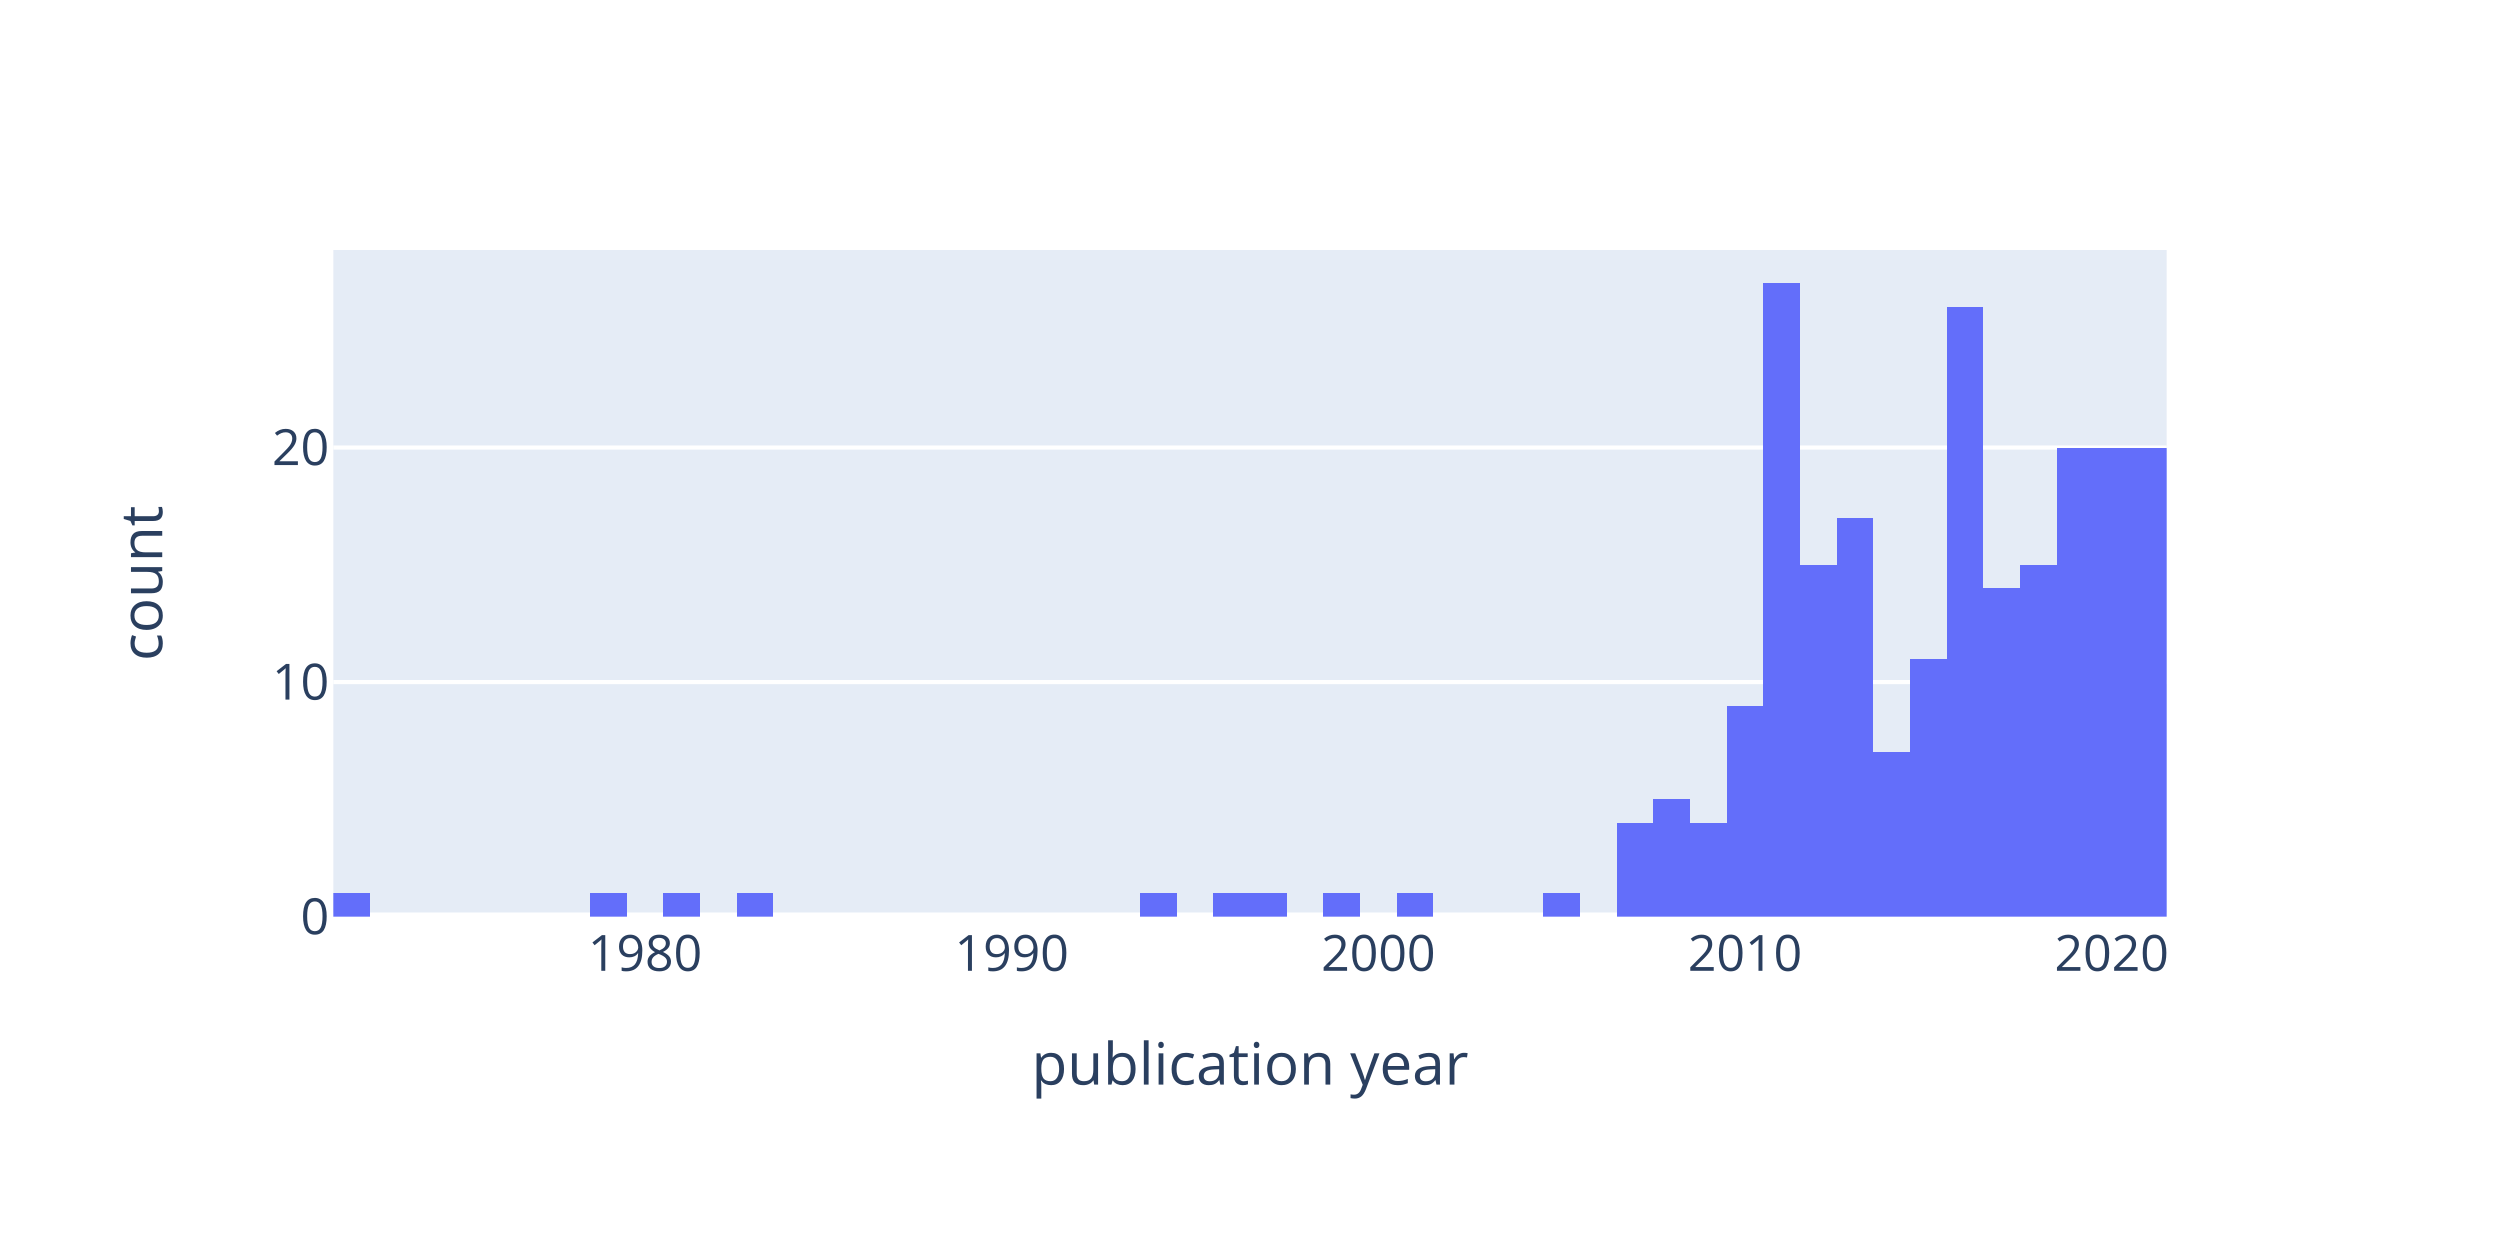
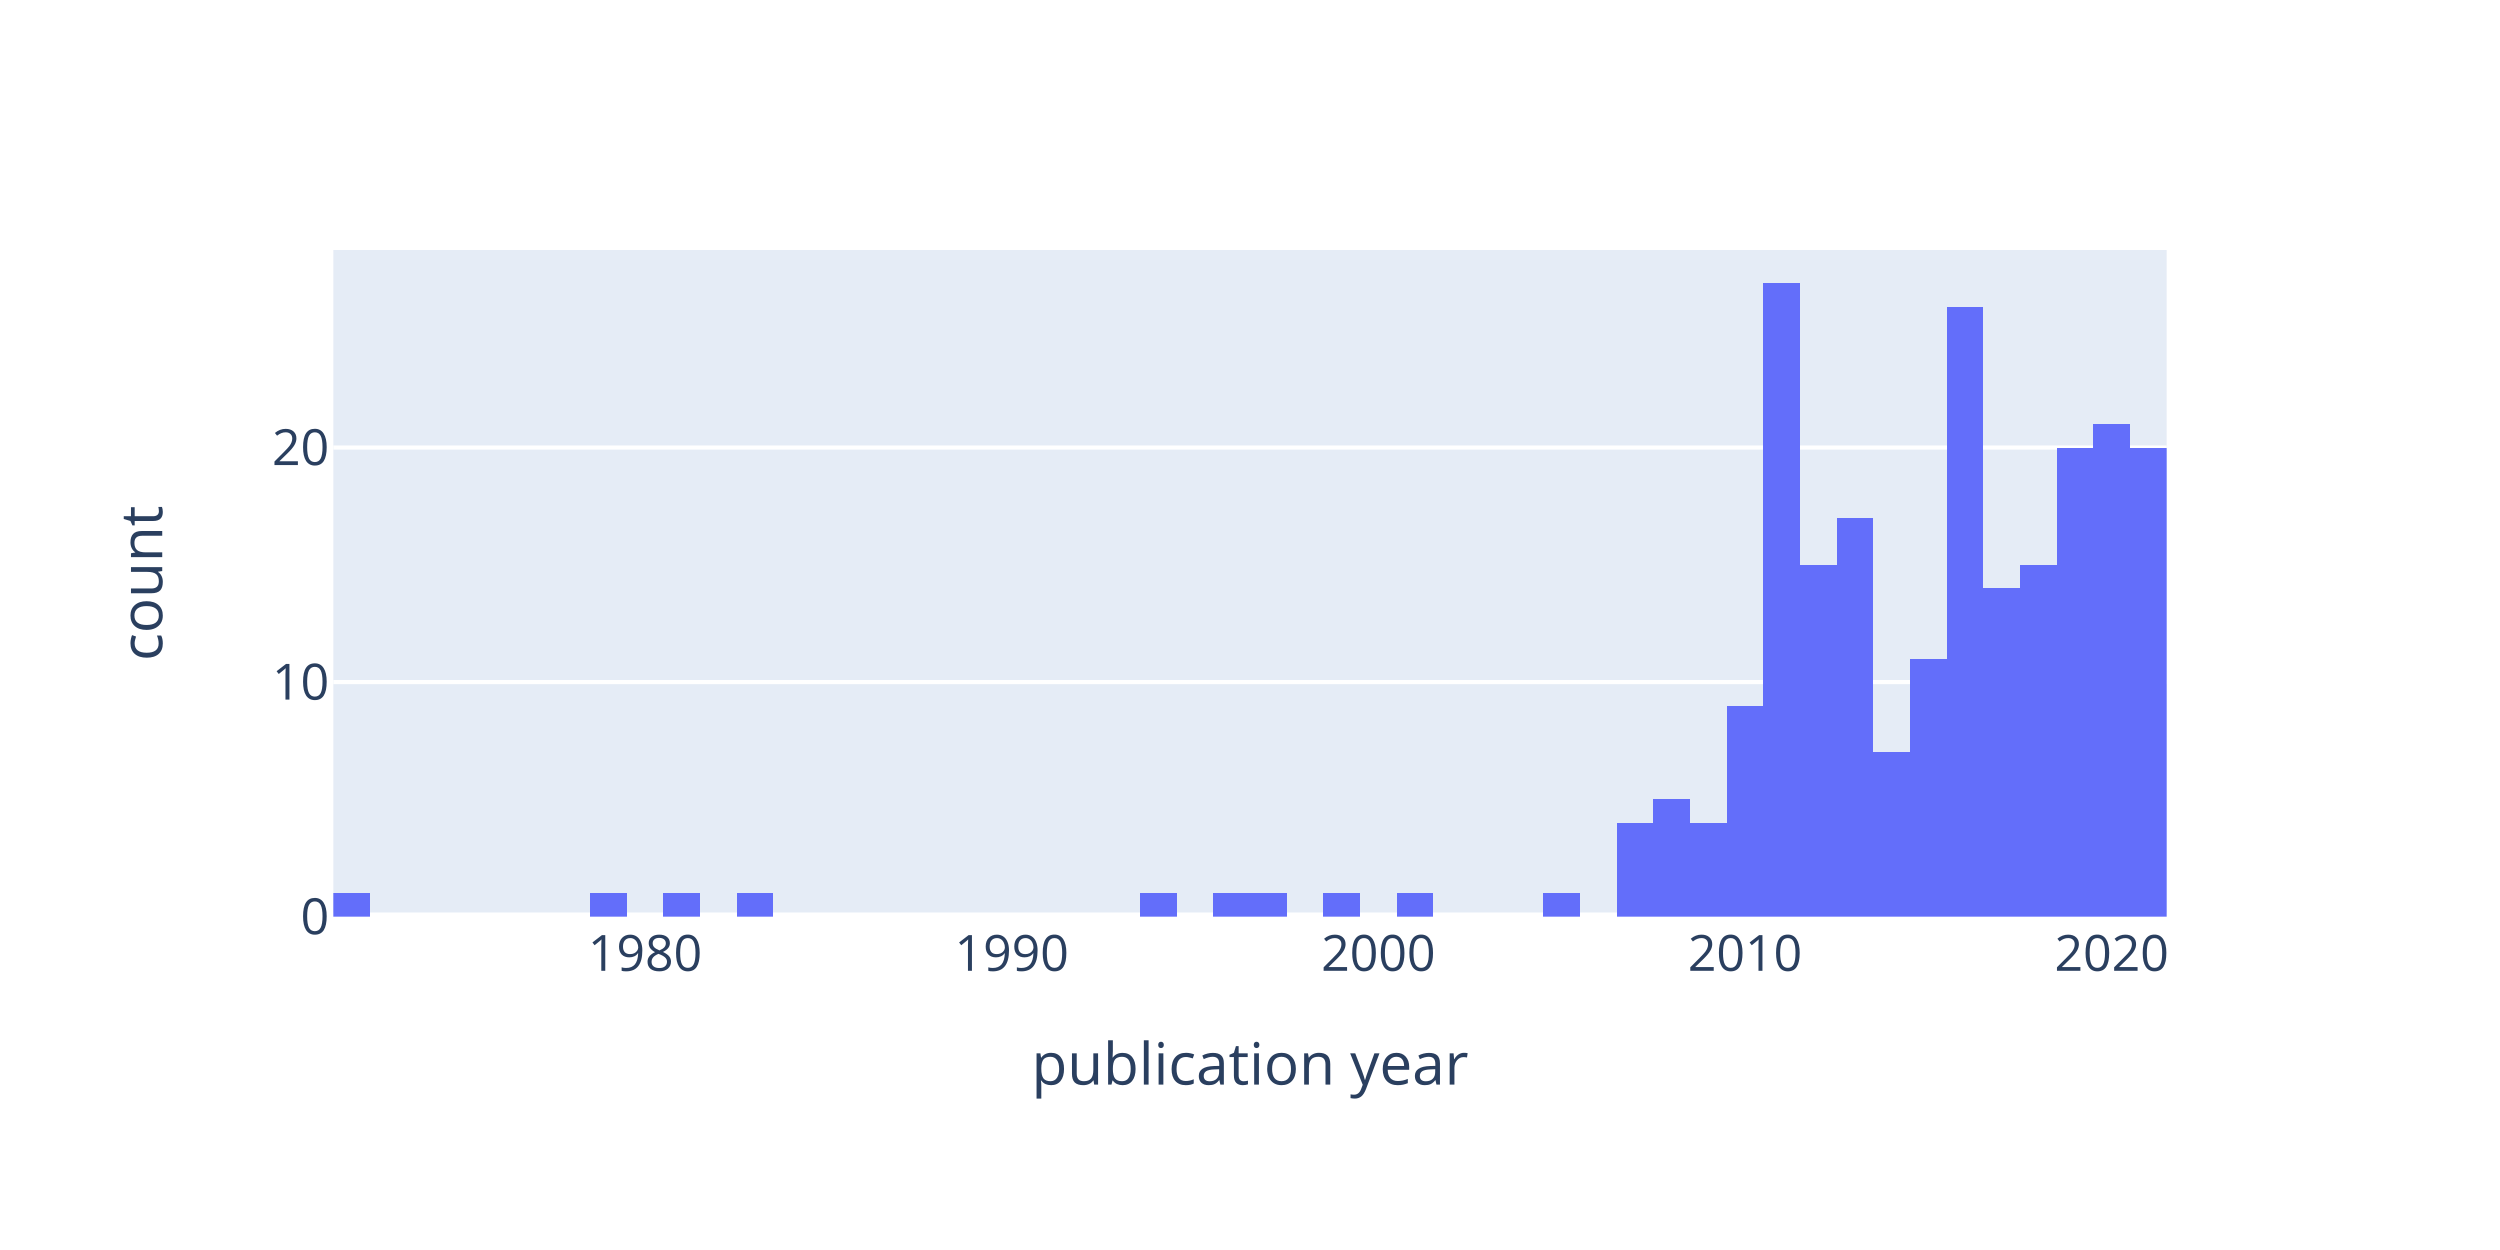
<svg xmlns="http://www.w3.org/2000/svg" class="main-svg" width="600" height="300" style="" viewBox="0 0 600 300">
  <rect x="0" y="0" width="600" height="300" style="fill: rgb(255, 255, 255); fill-opacity: 1;" />
-   <defs id="defs-84423a">
+   <defs id="defs-2440ab">
    <g class="clips">
-       <clipPath id="clip84423axyplot" class="plotclip">
+       <clipPath id="clip2440abxyplot" class="plotclip">
        <rect width="440" height="160" />
      </clipPath>
-       <clipPath class="axesclip" id="clip84423ax">
+       <clipPath class="axesclip" id="clip2440abx">
        <rect x="80" y="0" width="440" height="300" />
      </clipPath>
-       <clipPath class="axesclip" id="clip84423ay">
+       <clipPath class="axesclip" id="clip2440aby">
        <rect x="0" y="60" width="600" height="160" />
      </clipPath>
-       <clipPath class="axesclip" id="clip84423axy">
+       <clipPath class="axesclip" id="clip2440abxy">
        <rect x="80" y="60" width="440" height="160" />
      </clipPath>
    </g>
    <g class="gradients" />
    <g class="patterns" />
  </defs>
  <g class="bglayer">
    <rect class="bg" x="80" y="60" width="440" height="160" style="fill: rgb(229, 236, 246); fill-opacity: 1; stroke-width: 0;" />
  </g>
  <g class="layer-below">
    <g class="imagelayer" />
    <g class="shapelayer" />
  </g>
  <g class="cartesianlayer">
    <g class="subplot xy">
      <g class="layer-subplot">
        <g class="shapelayer" />
        <g class="imagelayer" />
      </g>
      <g class="gridlayer">
        <g class="x" />
        <g class="y">
          <path class="ygrid crisp" transform="translate(0,163.7)" d="M80,0h440" style="stroke: rgb(255, 255, 255); stroke-opacity: 1; stroke-width: 1px;" />
          <path class="ygrid crisp" transform="translate(0,107.41)" d="M80,0h440" style="stroke: rgb(255, 255, 255); stroke-opacity: 1; stroke-width: 1px;" />
        </g>
      </g>
      <g class="zerolinelayer">
        <path class="yzl zl crisp" transform="translate(0,220)" d="M80,0h440" style="stroke: rgb(255, 255, 255); stroke-opacity: 1; stroke-width: 2px;" />
      </g>
      <path class="xlines-below" />
      <path class="ylines-below" />
      <g class="overlines-below" />
      <g class="xaxislayer-below" />
      <g class="yaxislayer-below" />
      <g class="overaxes-below" />
-       <g class="plot" transform="translate(80,60)" clip-path="url(#clip84423axyplot)">
+       <g class="plot" transform="translate(80,60)" clip-path="url(#clip2440abxyplot)">
        <g class="barlayer mlayer">
          <g class="trace bars" shape-rendering="crispEdges" style="opacity: 1;">
            <g class="points">
              <g class="point">
                <path d="M0,160V154.37H8.8V160Z" style="vector-effect: non-scaling-stroke; opacity: 1; stroke-width: 0px; fill: rgb(99, 110, 250); fill-opacity: 1;" />
              </g>
              <g class="point">
                <path d="M0,0Z" style="vector-effect: non-scaling-stroke; opacity: 1; stroke-width: 0px; fill: rgb(99, 110, 250); fill-opacity: 1;" />
              </g>
              <g class="point">
                <path d="M0,0Z" style="vector-effect: non-scaling-stroke; opacity: 1; stroke-width: 0px; fill: rgb(99, 110, 250); fill-opacity: 1;" />
              </g>
              <g class="point">
                <path d="M0,0Z" style="vector-effect: non-scaling-stroke; opacity: 1; stroke-width: 0px; fill: rgb(99, 110, 250); fill-opacity: 1;" />
              </g>
              <g class="point">
                <path d="M0,0Z" style="vector-effect: non-scaling-stroke; opacity: 1; stroke-width: 0px; fill: rgb(99, 110, 250); fill-opacity: 1;" />
              </g>
              <g class="point">
                <path d="M0,0Z" style="vector-effect: non-scaling-stroke; opacity: 1; stroke-width: 0px; fill: rgb(99, 110, 250); fill-opacity: 1;" />
              </g>
              <g class="point">
                <path d="M0,0Z" style="vector-effect: non-scaling-stroke; opacity: 1; stroke-width: 0px; fill: rgb(99, 110, 250); fill-opacity: 1;" />
              </g>
              <g class="point">
                <path d="M61.6,160V154.37H70.4V160Z" style="vector-effect: non-scaling-stroke; opacity: 1; stroke-width: 0px; fill: rgb(99, 110, 250); fill-opacity: 1;" />
              </g>
              <g class="point">
                <path d="M0,0Z" style="vector-effect: non-scaling-stroke; opacity: 1; stroke-width: 0px; fill: rgb(99, 110, 250); fill-opacity: 1;" />
              </g>
              <g class="point">
                <path d="M79.2,160V154.37H88V160Z" style="vector-effect: non-scaling-stroke; opacity: 1; stroke-width: 0px; fill: rgb(99, 110, 250); fill-opacity: 1;" />
              </g>
              <g class="point">
                <path d="M0,0Z" style="vector-effect: non-scaling-stroke; opacity: 1; stroke-width: 0px; fill: rgb(99, 110, 250); fill-opacity: 1;" />
              </g>
              <g class="point">
                <path d="M96.8,160V154.37H105.6V160Z" style="vector-effect: non-scaling-stroke; opacity: 1; stroke-width: 0px; fill: rgb(99, 110, 250); fill-opacity: 1;" />
              </g>
              <g class="point">
                <path d="M0,0Z" style="vector-effect: non-scaling-stroke; opacity: 1; stroke-width: 0px; fill: rgb(99, 110, 250); fill-opacity: 1;" />
              </g>
              <g class="point">
                <path d="M0,0Z" style="vector-effect: non-scaling-stroke; opacity: 1; stroke-width: 0px; fill: rgb(99, 110, 250); fill-opacity: 1;" />
              </g>
              <g class="point">
                <path d="M0,0Z" style="vector-effect: non-scaling-stroke; opacity: 1; stroke-width: 0px; fill: rgb(99, 110, 250); fill-opacity: 1;" />
              </g>
              <g class="point">
                <path d="M0,0Z" style="vector-effect: non-scaling-stroke; opacity: 1; stroke-width: 0px; fill: rgb(99, 110, 250); fill-opacity: 1;" />
              </g>
              <g class="point">
                <path d="M0,0Z" style="vector-effect: non-scaling-stroke; opacity: 1; stroke-width: 0px; fill: rgb(99, 110, 250); fill-opacity: 1;" />
              </g>
              <g class="point">
                <path d="M0,0Z" style="vector-effect: non-scaling-stroke; opacity: 1; stroke-width: 0px; fill: rgb(99, 110, 250); fill-opacity: 1;" />
              </g>
              <g class="point">
                <path d="M0,0Z" style="vector-effect: non-scaling-stroke; opacity: 1; stroke-width: 0px; fill: rgb(99, 110, 250); fill-opacity: 1;" />
              </g>
              <g class="point">
                <path d="M0,0Z" style="vector-effect: non-scaling-stroke; opacity: 1; stroke-width: 0px; fill: rgb(99, 110, 250); fill-opacity: 1;" />
              </g>
              <g class="point">
                <path d="M0,0Z" style="vector-effect: non-scaling-stroke; opacity: 1; stroke-width: 0px; fill: rgb(99, 110, 250); fill-opacity: 1;" />
              </g>
              <g class="point">
                <path d="M0,0Z" style="vector-effect: non-scaling-stroke; opacity: 1; stroke-width: 0px; fill: rgb(99, 110, 250); fill-opacity: 1;" />
              </g>
              <g class="point">
                <path d="M193.6,160V154.37H202.4V160Z" style="vector-effect: non-scaling-stroke; opacity: 1; stroke-width: 0px; fill: rgb(99, 110, 250); fill-opacity: 1;" />
              </g>
              <g class="point">
                <path d="M0,0Z" style="vector-effect: non-scaling-stroke; opacity: 1; stroke-width: 0px; fill: rgb(99, 110, 250); fill-opacity: 1;" />
              </g>
              <g class="point">
                <path d="M211.2,160V154.37H220V160Z" style="vector-effect: non-scaling-stroke; opacity: 1; stroke-width: 0px; fill: rgb(99, 110, 250); fill-opacity: 1;" />
              </g>
              <g class="point">
                <path d="M220,160V154.37H228.8V160Z" style="vector-effect: non-scaling-stroke; opacity: 1; stroke-width: 0px; fill: rgb(99, 110, 250); fill-opacity: 1;" />
              </g>
              <g class="point">
                <path d="M0,0Z" style="vector-effect: non-scaling-stroke; opacity: 1; stroke-width: 0px; fill: rgb(99, 110, 250); fill-opacity: 1;" />
              </g>
              <g class="point">
                <path d="M237.6,160V154.37H246.4V160Z" style="vector-effect: non-scaling-stroke; opacity: 1; stroke-width: 0px; fill: rgb(99, 110, 250); fill-opacity: 1;" />
              </g>
              <g class="point">
                <path d="M0,0Z" style="vector-effect: non-scaling-stroke; opacity: 1; stroke-width: 0px; fill: rgb(99, 110, 250); fill-opacity: 1;" />
              </g>
              <g class="point">
                <path d="M255.2,160V154.37H264V160Z" style="vector-effect: non-scaling-stroke; opacity: 1; stroke-width: 0px; fill: rgb(99, 110, 250); fill-opacity: 1;" />
              </g>
              <g class="point">
                <path d="M0,0Z" style="vector-effect: non-scaling-stroke; opacity: 1; stroke-width: 0px; fill: rgb(99, 110, 250); fill-opacity: 1;" />
              </g>
              <g class="point">
                <path d="M0,0Z" style="vector-effect: non-scaling-stroke; opacity: 1; stroke-width: 0px; fill: rgb(99, 110, 250); fill-opacity: 1;" />
              </g>
              <g class="point">
                <path d="M0,0Z" style="vector-effect: non-scaling-stroke; opacity: 1; stroke-width: 0px; fill: rgb(99, 110, 250); fill-opacity: 1;" />
              </g>
              <g class="point">
                <path d="M290.4,160V154.37H299.2V160Z" style="vector-effect: non-scaling-stroke; opacity: 1; stroke-width: 0px; fill: rgb(99, 110, 250); fill-opacity: 1;" />
              </g>
              <g class="point">
                <path d="M0,0Z" style="vector-effect: non-scaling-stroke; opacity: 1; stroke-width: 0px; fill: rgb(99, 110, 250); fill-opacity: 1;" />
              </g>
              <g class="point">
                <path d="M308,160V137.48H316.8V160Z" style="vector-effect: non-scaling-stroke; opacity: 1; stroke-width: 0px; fill: rgb(99, 110, 250); fill-opacity: 1;" />
              </g>
              <g class="point">
                <path d="M316.8,160V131.85H325.6V160Z" style="vector-effect: non-scaling-stroke; opacity: 1; stroke-width: 0px; fill: rgb(99, 110, 250); fill-opacity: 1;" />
              </g>
              <g class="point">
                <path d="M325.6,160V137.48H334.4V160Z" style="vector-effect: non-scaling-stroke; opacity: 1; stroke-width: 0px; fill: rgb(99, 110, 250); fill-opacity: 1;" />
              </g>
              <g class="point">
                <path d="M334.4,160V109.33H343.2V160Z" style="vector-effect: non-scaling-stroke; opacity: 1; stroke-width: 0px; fill: rgb(99, 110, 250); fill-opacity: 1;" />
              </g>
              <g class="point">
                <path d="M343.2,160V8H352V160Z" style="vector-effect: non-scaling-stroke; opacity: 1; stroke-width: 0px; fill: rgb(99, 110, 250); fill-opacity: 1;" />
              </g>
              <g class="point">
                <path d="M352,160V75.56H360.8V160Z" style="vector-effect: non-scaling-stroke; opacity: 1; stroke-width: 0px; fill: rgb(99, 110, 250); fill-opacity: 1;" />
              </g>
              <g class="point">
                <path d="M360.8,160V64.3H369.6V160Z" style="vector-effect: non-scaling-stroke; opacity: 1; stroke-width: 0px; fill: rgb(99, 110, 250); fill-opacity: 1;" />
              </g>
              <g class="point">
                <path d="M369.6,160V120.59H378.4V160Z" style="vector-effect: non-scaling-stroke; opacity: 1; stroke-width: 0px; fill: rgb(99, 110, 250); fill-opacity: 1;" />
              </g>
              <g class="point">
                <path d="M378.4,160V98.07H387.2V160Z" style="vector-effect: non-scaling-stroke; opacity: 1; stroke-width: 0px; fill: rgb(99, 110, 250); fill-opacity: 1;" />
              </g>
              <g class="point">
                <path d="M387.2,160V13.63H396V160Z" style="vector-effect: non-scaling-stroke; opacity: 1; stroke-width: 0px; fill: rgb(99, 110, 250); fill-opacity: 1;" />
              </g>
              <g class="point">
                <path d="M396,160V81.19H404.8V160Z" style="vector-effect: non-scaling-stroke; opacity: 1; stroke-width: 0px; fill: rgb(99, 110, 250); fill-opacity: 1;" />
              </g>
              <g class="point">
                <path d="M404.8,160V75.56H413.6V160Z" style="vector-effect: non-scaling-stroke; opacity: 1; stroke-width: 0px; fill: rgb(99, 110, 250); fill-opacity: 1;" />
              </g>
              <g class="point">
                <path d="M413.6,160V47.41H422.4V160Z" style="vector-effect: non-scaling-stroke; opacity: 1; stroke-width: 0px; fill: rgb(99, 110, 250); fill-opacity: 1;" />
              </g>
              <g class="point">
-                 <path d="M422.4,160V47.41H431.2V160Z" style="vector-effect: non-scaling-stroke; opacity: 1; stroke-width: 0px; fill: rgb(99, 110, 250); fill-opacity: 1;" />
+                 <path d="M422.4,160V41.78H431.2V160Z" style="vector-effect: non-scaling-stroke; opacity: 1; stroke-width: 0px; fill: rgb(99, 110, 250); fill-opacity: 1;" />
              </g>
              <g class="point">
                <path d="M431.2,160V47.41H440V160Z" style="vector-effect: non-scaling-stroke; opacity: 1; stroke-width: 0px; fill: rgb(99, 110, 250); fill-opacity: 1;" />
              </g>
            </g>
          </g>
        </g>
      </g>
      <g class="overplot" />
      <path class="xlines-above crisp" d="M0,0" style="fill: none;" />
      <path class="ylines-above crisp" d="M0,0" style="fill: none;" />
      <g class="overlines-above" />
      <g class="xaxislayer-above">
        <g class="xtick">
          <text text-anchor="middle" x="0" y="233" transform="translate(154.8,0)" style="font-family: 'Open Sans', verdana, arial, sans-serif; font-size: 12px; fill: rgb(42, 63, 95); fill-opacity: 1; white-space: pre; opacity: 1;">1980</text>
        </g>
        <g class="xtick">
          <text text-anchor="middle" x="0" y="233" style="font-family: 'Open Sans', verdana, arial, sans-serif; font-size: 12px; fill: rgb(42, 63, 95); fill-opacity: 1; white-space: pre; opacity: 1;" transform="translate(242.8,0)">1990</text>
        </g>
        <g class="xtick">
          <text text-anchor="middle" x="0" y="233" style="font-family: 'Open Sans', verdana, arial, sans-serif; font-size: 12px; fill: rgb(42, 63, 95); fill-opacity: 1; white-space: pre; opacity: 1;" transform="translate(330.8,0)">2000</text>
        </g>
        <g class="xtick">
          <text text-anchor="middle" x="0" y="233" style="font-family: 'Open Sans', verdana, arial, sans-serif; font-size: 12px; fill: rgb(42, 63, 95); fill-opacity: 1; white-space: pre; opacity: 1;" transform="translate(418.8,0)">2010</text>
        </g>
        <g class="xtick">
          <text text-anchor="middle" x="0" y="233" style="font-family: 'Open Sans', verdana, arial, sans-serif; font-size: 12px; fill: rgb(42, 63, 95); fill-opacity: 1; white-space: pre; opacity: 1;" transform="translate(506.8,0)">2020</text>
        </g>
      </g>
      <g class="yaxislayer-above">
        <g class="ytick">
          <text text-anchor="end" x="79" y="4.2" transform="translate(0,220)" style="font-family: 'Open Sans', verdana, arial, sans-serif; font-size: 12px; fill: rgb(42, 63, 95); fill-opacity: 1; white-space: pre; opacity: 1;">0</text>
        </g>
        <g class="ytick">
          <text text-anchor="end" x="79" y="4.2" style="font-family: 'Open Sans', verdana, arial, sans-serif; font-size: 12px; fill: rgb(42, 63, 95); fill-opacity: 1; white-space: pre; opacity: 1;" transform="translate(0,163.7)">10</text>
        </g>
        <g class="ytick">
          <text text-anchor="end" x="79" y="4.2" style="font-family: 'Open Sans', verdana, arial, sans-serif; font-size: 12px; fill: rgb(42, 63, 95); fill-opacity: 1; white-space: pre; opacity: 1;" transform="translate(0,107.41)">20</text>
        </g>
      </g>
      <g class="overaxes-above" />
    </g>
  </g>
  <g class="polarlayer" />
  <g class="ternarylayer" />
  <g class="geolayer" />
  <g class="funnelarealayer" />
  <g class="pielayer" />
  <g class="iciclelayer" />
  <g class="treemaplayer" />
  <g class="sunburstlayer" />
  <g class="glimages" />
-   <defs id="topdefs-84423a">
+   <defs id="topdefs-2440ab">
    <g class="clips" />
  </defs>
  <g class="layer-above">
    <g class="imagelayer" />
    <g class="shapelayer" />
  </g>
  <g class="infolayer">
    <g class="g-gtitle" />
    <g class="g-xtitle">
      <text class="xtitle" x="300" y="260.3" text-anchor="middle" style="font-family: 'Open Sans', verdana, arial, sans-serif; font-size: 14px; fill: rgb(42, 63, 95); opacity: 1; font-weight: normal; white-space: pre;">publication year</text>
    </g>
    <g class="g-ytitle">
      <text class="ytitle" transform="rotate(-90,38.93438,140)" x="38.934" y="140" text-anchor="middle" style="font-family: 'Open Sans', verdana, arial, sans-serif; font-size: 14px; fill: rgb(42, 63, 95); opacity: 1; font-weight: normal; white-space: pre;">count</text>
    </g>
  </g>
</svg>
